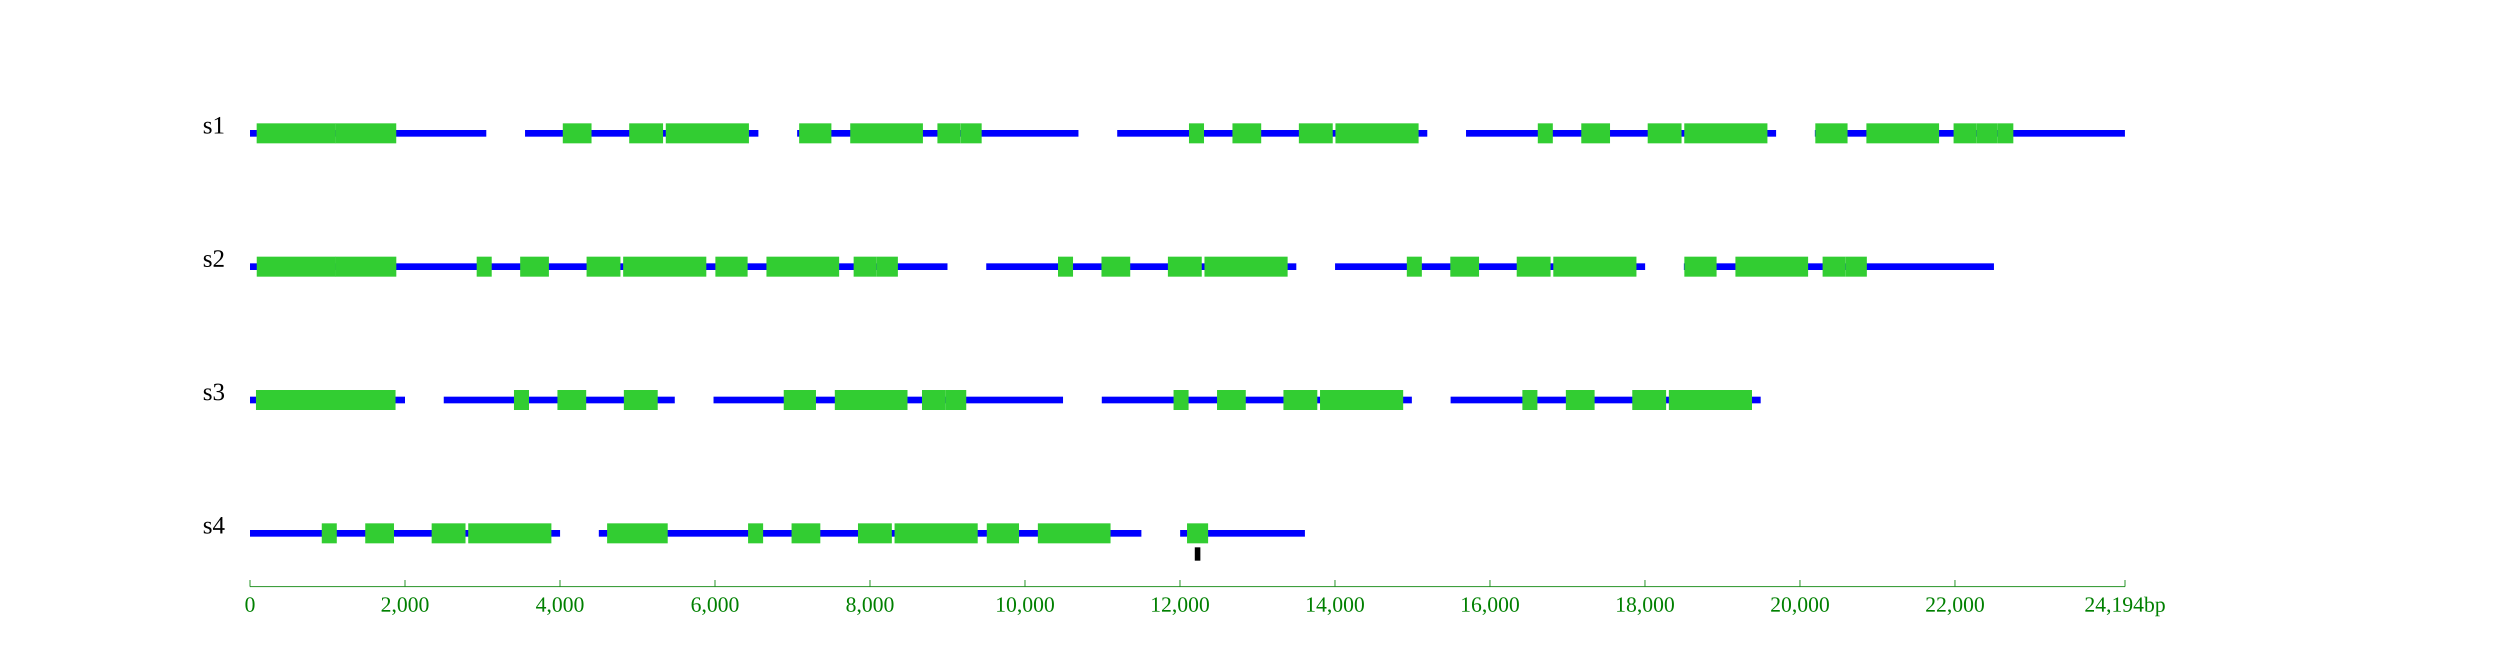
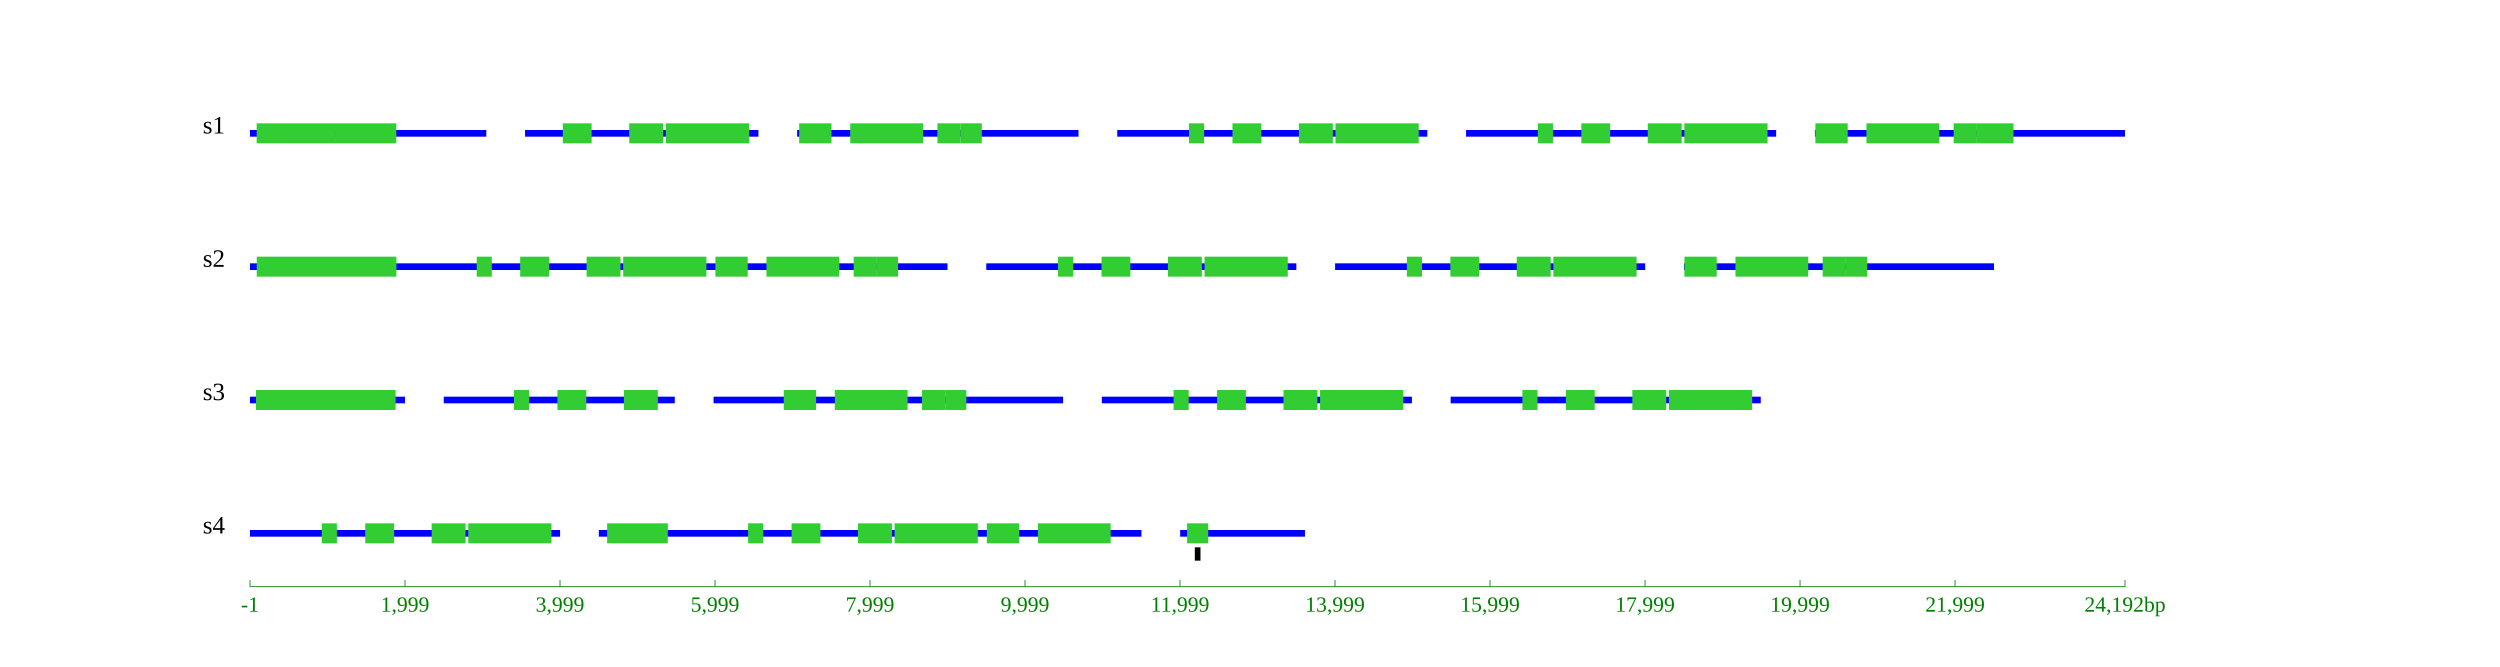
<svg xmlns="http://www.w3.org/2000/svg" version="1.1" width="1500" height="400" style="background-color:white;">
  <text x="135" y="80.08" font-size="15px" fill="black" text-anchor="end">s1</text>
  <text x="135" y="160.08" font-size="15px" fill="black" text-anchor="end">s2</text>
  <text x="135" y="240.08" font-size="15px" fill="black" text-anchor="end">s3</text>
  <text x="135" y="320.08" font-size="15px" fill="black" text-anchor="end">s4</text>
  <line x1="150" y1="352" x2="1275" y2="352" style="stroke:green;stroke-width:0.5" />
  <line x1="150" y1="348" x2="150" y2="352" style="stroke:green;stroke-width:0.5;opacity:1" />
-   <text x="150" y="367" font-size="13px" fill="green" text-anchor="middle" font-family="Times New Roman">0</text>
-   <line x1="242.998" y1="348" x2="242.998" y2="352" style="stroke:green;stroke-width:0.5;opacity:1" />
-   <text x="242.998" y="367" font-size="13px" fill="green" text-anchor="middle" font-family="Times New Roman">2,000</text>
-   <line x1="335.997" y1="348" x2="335.997" y2="352" style="stroke:green;stroke-width:0.5;opacity:1" />
-   <text x="335.997" y="367" font-size="13px" fill="green" text-anchor="middle" font-family="Times New Roman">4,000</text>
-   <line x1="428.995" y1="348" x2="428.995" y2="352" style="stroke:green;stroke-width:0.5;opacity:1" />
-   <text x="428.995" y="367" font-size="13px" fill="green" text-anchor="middle" font-family="Times New Roman">6,000</text>
-   <line x1="521.993" y1="348" x2="521.993" y2="352" style="stroke:green;stroke-width:0.5;opacity:1" />
-   <text x="521.993" y="367" font-size="13px" fill="green" text-anchor="middle" font-family="Times New Roman">8,000</text>
-   <line x1="614.991" y1="348" x2="614.991" y2="352" style="stroke:green;stroke-width:0.5;opacity:1" />
-   <text x="614.991" y="367" font-size="13px" fill="green" text-anchor="middle" font-family="Times New Roman">10,000</text>
-   <line x1="707.99" y1="348" x2="707.99" y2="352" style="stroke:green;stroke-width:0.5;opacity:1" />
-   <text x="707.99" y="367" font-size="13px" fill="green" text-anchor="middle" font-family="Times New Roman">12,000</text>
-   <line x1="800.988" y1="348" x2="800.988" y2="352" style="stroke:green;stroke-width:0.5;opacity:1" />
-   <text x="800.988" y="367" font-size="13px" fill="green" text-anchor="middle" font-family="Times New Roman">14,000</text>
-   <line x1="893.986" y1="348" x2="893.986" y2="352" style="stroke:green;stroke-width:0.5;opacity:1" />
-   <text x="893.986" y="367" font-size="13px" fill="green" text-anchor="middle" font-family="Times New Roman">16,000</text>
-   <line x1="986.984" y1="348" x2="986.984" y2="352" style="stroke:green;stroke-width:0.5;opacity:1" />
-   <text x="986.984" y="367" font-size="13px" fill="green" text-anchor="middle" font-family="Times New Roman">18,000</text>
-   <line x1="1079.983" y1="348" x2="1079.983" y2="352" style="stroke:green;stroke-width:0.5;opacity:1" />
-   <text x="1079.983" y="367" font-size="13px" fill="green" text-anchor="middle" font-family="Times New Roman">20,000</text>
-   <line x1="1172.981" y1="348" x2="1172.981" y2="352" style="stroke:green;stroke-width:0.5;opacity:1" />
-   <text x="1172.981" y="367" font-size="13px" fill="green" text-anchor="middle" font-family="Times New Roman">22,000</text>
+   <text x="150" y="367" font-size="13px" fill="green" text-anchor="middle" font-family="Times New Roman">-1</text>
+   <line x1="243.002" y1="348" x2="243.002" y2="352" style="stroke:green;stroke-width:0.5;opacity:1" />
+   <text x="243.002" y="367" font-size="13px" fill="green" text-anchor="middle" font-family="Times New Roman">1,999</text>
+   <line x1="336.004" y1="348" x2="336.004" y2="352" style="stroke:green;stroke-width:0.5;opacity:1" />
+   <text x="336.004" y="367" font-size="13px" fill="green" text-anchor="middle" font-family="Times New Roman">3,999</text>
+   <line x1="429.006" y1="348" x2="429.006" y2="352" style="stroke:green;stroke-width:0.5;opacity:1" />
+   <text x="429.006" y="367" font-size="13px" fill="green" text-anchor="middle" font-family="Times New Roman">5,999</text>
+   <line x1="522.008" y1="348" x2="522.008" y2="352" style="stroke:green;stroke-width:0.5;opacity:1" />
+   <text x="522.008" y="367" font-size="13px" fill="green" text-anchor="middle" font-family="Times New Roman">7,999</text>
+   <line x1="615.011" y1="348" x2="615.011" y2="352" style="stroke:green;stroke-width:0.5;opacity:1" />
+   <text x="615.011" y="367" font-size="13px" fill="green" text-anchor="middle" font-family="Times New Roman">9,999</text>
+   <line x1="708.013" y1="348" x2="708.013" y2="352" style="stroke:green;stroke-width:0.5;opacity:1" />
+   <text x="708.013" y="367" font-size="13px" fill="green" text-anchor="middle" font-family="Times New Roman">11,999</text>
+   <line x1="801.015" y1="348" x2="801.015" y2="352" style="stroke:green;stroke-width:0.5;opacity:1" />
+   <text x="801.015" y="367" font-size="13px" fill="green" text-anchor="middle" font-family="Times New Roman">13,999</text>
+   <line x1="894.017" y1="348" x2="894.017" y2="352" style="stroke:green;stroke-width:0.5;opacity:1" />
+   <text x="894.017" y="367" font-size="13px" fill="green" text-anchor="middle" font-family="Times New Roman">15,999</text>
+   <line x1="987.019" y1="348" x2="987.019" y2="352" style="stroke:green;stroke-width:0.5;opacity:1" />
+   <text x="987.019" y="367" font-size="13px" fill="green" text-anchor="middle" font-family="Times New Roman">17,999</text>
+   <line x1="1080.021" y1="348" x2="1080.021" y2="352" style="stroke:green;stroke-width:0.5;opacity:1" />
+   <text x="1080.021" y="367" font-size="13px" fill="green" text-anchor="middle" font-family="Times New Roman">19,999</text>
+   <line x1="1173.023" y1="348" x2="1173.023" y2="352" style="stroke:green;stroke-width:0.5;opacity:1" />
+   <text x="1173.023" y="367" font-size="13px" fill="green" text-anchor="middle" font-family="Times New Roman">21,999</text>
  <line x1="1275" y1="348" x2="1275" y2="352" style="stroke:green;stroke-width:0.5;opacity:1" />
-   <text x="1275" y="367" font-size="13px" fill="green" text-anchor="middle" font-family="Times New Roman">24,194bp</text>
-   <g>
-     <rect x="150" y="78" width="141.776" height="4" style="fill:blue" />
-   </g>
-   <g>
-     <rect x="315.025" y="78" width="140.009" height="4" style="fill:blue" />
-   </g>
-   <g>
-     <rect x="478.284" y="78" width="168.792" height="4" style="fill:blue" />
-   </g>
-   <g>
-     <rect x="670.325" y="78" width="186.043" height="4" style="fill:blue" />
-   </g>
-   <g>
-     <rect x="879.618" y="78" width="186.043" height="4" style="fill:blue" />
-   </g>
-   <g>
-     <rect x="1088.91" y="78" width="186.043" height="4" style="fill:blue" />
-   </g>
-   <g>
-     <rect x="150" y="158" width="418.492" height="4" style="fill:blue" />
-   </g>
-   <g>
-     <rect x="591.742" y="158" width="186.043" height="4" style="fill:blue" />
-   </g>
-   <g>
-     <rect x="801.034" y="158" width="186.043" height="4" style="fill:blue" />
-   </g>
-   <g>
-     <rect x="1010.327" y="158" width="186.043" height="4" style="fill:blue" />
-   </g>
-   <g>
-     <rect x="150" y="238" width="92.998" height="4" style="fill:blue" />
-   </g>
-   <g>
-     <rect x="266.248" y="238" width="138.614" height="4" style="fill:blue" />
-   </g>
-   <g>
-     <rect x="428.111" y="238" width="209.711" height="4" style="fill:blue" />
-   </g>
-   <g>
-     <rect x="661.072" y="238" width="186.043" height="4" style="fill:blue" />
-   </g>
-   <g>
-     <rect x="870.365" y="238" width="186.043" height="4" style="fill:blue" />
-   </g>
-   <g>
-     <rect x="150" y="318" width="186.043" height="4" style="fill:blue" />
-   </g>
-   <g>
-     <rect x="359.293" y="318" width="325.54" height="4" style="fill:blue" />
-   </g>
-   <g>
-     <rect x="708.083" y="318" width="74.864" height="4" style="fill:blue" />
-   </g>
-   <g style="fill:none">
-     <polygon points="153.999,74 153.999,86 201.521,86 201.521,74 " style="fill:rgb(50,205,50);stroke:black;stroke-width:0;opacity:1" />
-   </g>
-   <g style="fill:none">
-     <polygon points="201.382,74 201.382,86 237.744,86 237.744,74 " style="fill:rgb(50,205,50);stroke:black;stroke-width:0;opacity:1" />
-   </g>
-   <g style="fill:none">
-     <polygon points="337.67,74 337.67,86 354.922,86 354.922,74 " style="fill:rgb(50,205,50);stroke:black;stroke-width:0;opacity:1" />
-   </g>
-   <g style="fill:none">
-     <polygon points="377.52,74 377.52,86 397.84,86 397.84,74 " style="fill:rgb(50,205,50);stroke:black;stroke-width:0;opacity:1" />
-   </g>
-   <g style="fill:none">
-     <polygon points="399.468,74 399.468,86 449.361,86 449.361,74 " style="fill:rgb(50,205,50);stroke:black;stroke-width:0;opacity:1" />
-   </g>
-   <g style="fill:none">
-     <polygon points="479.493,74 479.493,86 498.836,86 498.836,74 " style="fill:rgb(50,205,50);stroke:black;stroke-width:0;opacity:1" />
-   </g>
-   <g style="fill:none">
-     <polygon points="510.136,74 510.136,86 553.752,86 553.752,74 " style="fill:rgb(50,205,50);stroke:black;stroke-width:0;opacity:1" />
-   </g>
-   <g style="fill:none">
-     <polygon points="562.447,74 562.447,86 576.351,86 576.351,74 " style="fill:rgb(50,205,50);stroke:black;stroke-width:0;opacity:1" />
-   </g>
-   <g style="fill:none">
-     <polygon points="576.351,74 576.351,86 588.998,86 588.998,74 " style="fill:rgb(50,205,50);stroke:black;stroke-width:0;opacity:1" />
-   </g>
-   <g style="fill:none">
-     <polygon points="713.383,74 713.383,86 722.404,86 722.404,74 " style="fill:rgb(50,205,50);stroke:black;stroke-width:0;opacity:1" />
-   </g>
-   <g style="fill:none">
-     <polygon points="739.469,74 739.469,86 756.721,86 756.721,74 " style="fill:rgb(50,205,50);stroke:black;stroke-width:0;opacity:1" />
-   </g>
-   <g style="fill:none">
-     <polygon points="779.319,74 779.319,86 799.639,86 799.639,74 " style="fill:rgb(50,205,50);stroke:black;stroke-width:0;opacity:1" />
-   </g>
-   <g style="fill:none">
-     <polygon points="801.267,74 801.267,86 851.16,86 851.16,74 " style="fill:rgb(50,205,50);stroke:black;stroke-width:0;opacity:1" />
-   </g>
-   <g style="fill:none">
-     <polygon points="922.676,74 922.676,86 931.697,86 931.697,74 " style="fill:rgb(50,205,50);stroke:black;stroke-width:0;opacity:1" />
-   </g>
-   <g style="fill:none">
-     <polygon points="948.762,74 948.762,86 966.013,86 966.013,74 " style="fill:rgb(50,205,50);stroke:black;stroke-width:0;opacity:1" />
-   </g>
-   <g style="fill:none">
-     <polygon points="988.612,74 988.612,86 1008.932,86 1008.932,74 " style="fill:rgb(50,205,50);stroke:black;stroke-width:0;opacity:1" />
-   </g>
-   <g style="fill:none">
-     <polygon points="1010.559,74 1010.559,86 1060.453,86 1060.453,74 " style="fill:rgb(50,205,50);stroke:black;stroke-width:0;opacity:1" />
-   </g>
-   <g style="fill:none">
-     <polygon points="1089.189,74 1089.189,86 1108.533,86 1108.533,74 " style="fill:rgb(50,205,50);stroke:black;stroke-width:0;opacity:1" />
-   </g>
-   <g style="fill:none">
-     <polygon points="1119.832,74 1119.832,86 1163.449,86 1163.449,74 " style="fill:rgb(50,205,50);stroke:black;stroke-width:0;opacity:1" />
-   </g>
-   <g style="fill:none">
-     <polygon points="1172.144,74 1172.144,86 1186.047,86 1186.047,74 " style="fill:rgb(50,205,50);stroke:black;stroke-width:0;opacity:1" />
-   </g>
-   <g style="fill:none">
-     <polygon points="1186.047,74 1186.047,86 1198.695,86 1198.695,74 " style="fill:rgb(50,205,50);stroke:black;stroke-width:0;opacity:1" />
-   </g>
-   <g style="fill:none">
-     <polygon points="1198.741,74 1198.741,86 1207.995,86 1207.995,74 " style="fill:rgb(50,205,50);stroke:black;stroke-width:0;opacity:1" />
-   </g>
-   <g style="fill:none">
-     <polygon points="154.045,154 154.045,166 201.568,166 201.568,154 " style="fill:rgb(50,205,50);stroke:black;stroke-width:0;opacity:1" />
-   </g>
-   <g style="fill:none">
-     <polygon points="201.428,154 201.428,166 237.79,166 237.79,154 " style="fill:rgb(50,205,50);stroke:black;stroke-width:0;opacity:1" />
-   </g>
-   <g style="fill:none">
-     <polygon points="286.01,154 286.01,166 295.031,166 295.031,154 " style="fill:rgb(50,205,50);stroke:black;stroke-width:0;opacity:1" />
-   </g>
-   <g style="fill:none">
-     <polygon points="312.096,154 312.096,166 329.347,166 329.347,154 " style="fill:rgb(50,205,50);stroke:black;stroke-width:0;opacity:1" />
-   </g>
-   <g style="fill:none">
-     <polygon points="351.946,154 351.946,166 372.266,166 372.266,154 " style="fill:rgb(50,205,50);stroke:black;stroke-width:0;opacity:1" />
-   </g>
-   <g style="fill:none">
-     <polygon points="373.893,154 373.893,166 423.787,166 423.787,154 " style="fill:rgb(50,205,50);stroke:black;stroke-width:0;opacity:1" />
-   </g>
-   <g style="fill:none">
-     <polygon points="429.227,154 429.227,166 448.571,166 448.571,154 " style="fill:rgb(50,205,50);stroke:black;stroke-width:0;opacity:1" />
-   </g>
-   <g style="fill:none">
-     <polygon points="459.87,154 459.87,166 503.486,166 503.486,154 " style="fill:rgb(50,205,50);stroke:black;stroke-width:0;opacity:1" />
-   </g>
-   <g style="fill:none">
-     <polygon points="512.182,154 512.182,166 526.085,166 526.085,154 " style="fill:rgb(50,205,50);stroke:black;stroke-width:0;opacity:1" />
-   </g>
-   <g style="fill:none">
-     <polygon points="526.085,154 526.085,166 538.733,166 538.733,154 " style="fill:rgb(50,205,50);stroke:black;stroke-width:0;opacity:1" />
-   </g>
-   <g style="fill:none">
-     <polygon points="634.8,154 634.8,166 643.821,166 643.821,154 " style="fill:rgb(50,205,50);stroke:black;stroke-width:0;opacity:1" />
-   </g>
-   <g style="fill:none">
-     <polygon points="660.886,154 660.886,166 678.137,166 678.137,154 " style="fill:rgb(50,205,50);stroke:black;stroke-width:0;opacity:1" />
-   </g>
-   <g style="fill:none">
-     <polygon points="700.736,154 700.736,166 721.056,166 721.056,154 " style="fill:rgb(50,205,50);stroke:black;stroke-width:0;opacity:1" />
-   </g>
-   <g style="fill:none">
-     <polygon points="722.683,154 722.683,166 772.577,166 772.577,154 " style="fill:rgb(50,205,50);stroke:black;stroke-width:0;opacity:1" />
-   </g>
-   <g style="fill:none">
-     <polygon points="844.093,154 844.093,166 853.113,166 853.113,154 " style="fill:rgb(50,205,50);stroke:black;stroke-width:0;opacity:1" />
-   </g>
-   <g style="fill:none">
-     <polygon points="870.179,154 870.179,166 887.43,166 887.43,154 " style="fill:rgb(50,205,50);stroke:black;stroke-width:0;opacity:1" />
-   </g>
-   <g style="fill:none">
-     <polygon points="910.028,154 910.028,166 930.348,166 930.348,154 " style="fill:rgb(50,205,50);stroke:black;stroke-width:0;opacity:1" />
-   </g>
-   <g style="fill:none">
-     <polygon points="931.976,154 931.976,166 981.869,166 981.869,154 " style="fill:rgb(50,205,50);stroke:black;stroke-width:0;opacity:1" />
-   </g>
-   <g style="fill:none">
-     <polygon points="1010.606,154 1010.606,166 1029.95,166 1029.95,154 " style="fill:rgb(50,205,50);stroke:black;stroke-width:0;opacity:1" />
-   </g>
-   <g style="fill:none">
-     <polygon points="1041.249,154 1041.249,166 1084.865,166 1084.865,154 " style="fill:rgb(50,205,50);stroke:black;stroke-width:0;opacity:1" />
-   </g>
-   <g style="fill:none">
-     <polygon points="1093.56,154 1093.56,166 1107.464,166 1107.464,154 " style="fill:rgb(50,205,50);stroke:black;stroke-width:0;opacity:1" />
-   </g>
-   <g style="fill:none">
-     <polygon points="1107.464,154 1107.464,166 1120.111,166 1120.111,154 " style="fill:rgb(50,205,50);stroke:black;stroke-width:0;opacity:1" />
-   </g>
-   <g style="fill:none">
-     <polygon points="153.58,234 153.58,246 201.103,246 201.103,234 " style="fill:rgb(50,205,50);stroke:black;stroke-width:0;opacity:1" />
-   </g>
-   <g style="fill:none">
-     <polygon points="200.963,234 200.963,246 237.325,246 237.325,234 " style="fill:rgb(50,205,50);stroke:black;stroke-width:0;opacity:1" />
-   </g>
-   <g style="fill:none">
-     <polygon points="308.376,234 308.376,246 317.397,246 317.397,234 " style="fill:rgb(50,205,50);stroke:black;stroke-width:0;opacity:1" />
-   </g>
-   <g style="fill:none">
-     <polygon points="334.462,234 334.462,246 351.713,246 351.713,234 " style="fill:rgb(50,205,50);stroke:black;stroke-width:0;opacity:1" />
-   </g>
-   <g style="fill:none">
-     <polygon points="374.312,234 374.312,246 394.632,246 394.632,234 " style="fill:rgb(50,205,50);stroke:black;stroke-width:0;opacity:1" />
-   </g>
-   <g style="fill:none">
-     <polygon points="470.24,234 470.24,246 489.583,246 489.583,234 " style="fill:rgb(50,205,50);stroke:black;stroke-width:0;opacity:1" />
-   </g>
-   <g style="fill:none">
-     <polygon points="500.882,234 500.882,246 544.499,246 544.499,234 " style="fill:rgb(50,205,50);stroke:black;stroke-width:0;opacity:1" />
-   </g>
-   <g style="fill:none">
-     <polygon points="553.194,234 553.194,246 567.097,246 567.097,234 " style="fill:rgb(50,205,50);stroke:black;stroke-width:0;opacity:1" />
-   </g>
-   <g style="fill:none">
-     <polygon points="567.097,234 567.097,246 579.745,246 579.745,234 " style="fill:rgb(50,205,50);stroke:black;stroke-width:0;opacity:1" />
-   </g>
-   <g style="fill:none">
-     <polygon points="704.13,234 704.13,246 713.151,246 713.151,234 " style="fill:rgb(50,205,50);stroke:black;stroke-width:0;opacity:1" />
-   </g>
-   <g style="fill:none">
-     <polygon points="730.216,234 730.216,246 747.467,246 747.467,234 " style="fill:rgb(50,205,50);stroke:black;stroke-width:0;opacity:1" />
-   </g>
-   <g style="fill:none">
-     <polygon points="770.066,234 770.066,246 790.386,246 790.386,234 " style="fill:rgb(50,205,50);stroke:black;stroke-width:0;opacity:1" />
-   </g>
-   <g style="fill:none">
-     <polygon points="792.014,234 792.014,246 841.907,246 841.907,234 " style="fill:rgb(50,205,50);stroke:black;stroke-width:0;opacity:1" />
-   </g>
-   <g style="fill:none">
-     <polygon points="913.423,234 913.423,246 922.444,246 922.444,234 " style="fill:rgb(50,205,50);stroke:black;stroke-width:0;opacity:1" />
-   </g>
-   <g style="fill:none">
-     <polygon points="939.509,234 939.509,246 956.76,246 956.76,234 " style="fill:rgb(50,205,50);stroke:black;stroke-width:0;opacity:1" />
-   </g>
-   <g style="fill:none">
-     <polygon points="979.359,234 979.359,246 999.679,246 999.679,234 " style="fill:rgb(50,205,50);stroke:black;stroke-width:0;opacity:1" />
-   </g>
-   <g style="fill:none">
-     <polygon points="1001.306,234 1001.306,246 1051.2,246 1051.2,234 " style="fill:rgb(50,205,50);stroke:black;stroke-width:0;opacity:1" />
-   </g>
-   <g style="fill:none">
-     <polygon points="193.058,314 193.058,326 202.079,326 202.079,314 " style="fill:rgb(50,205,50);stroke:black;stroke-width:0;opacity:1" />
-   </g>
-   <g style="fill:none">
-     <polygon points="219.144,314 219.144,326 236.395,326 236.395,314 " style="fill:rgb(50,205,50);stroke:black;stroke-width:0;opacity:1" />
-   </g>
-   <g style="fill:none">
-     <polygon points="258.994,314 258.994,326 279.314,326 279.314,314 " style="fill:rgb(50,205,50);stroke:black;stroke-width:0;opacity:1" />
-   </g>
-   <g style="fill:none">
-     <polygon points="280.942,314 280.942,326 330.835,326 330.835,314 " style="fill:rgb(50,205,50);stroke:black;stroke-width:0;opacity:1" />
-   </g>
-   <g style="fill:none">
-     <polygon points="364.268,314 364.268,326 400.63,326 400.63,314 " style="fill:rgb(50,205,50);stroke:black;stroke-width:0;opacity:1" />
-   </g>
-   <g style="fill:none">
-     <polygon points="448.85,314 448.85,326 457.871,326 457.871,314 " style="fill:rgb(50,205,50);stroke:black;stroke-width:0;opacity:1" />
-   </g>
-   <g style="fill:none">
-     <polygon points="474.936,314 474.936,326 492.187,326 492.187,314 " style="fill:rgb(50,205,50);stroke:black;stroke-width:0;opacity:1" />
-   </g>
-   <g style="fill:none">
-     <polygon points="514.786,314 514.786,326 535.106,326 535.106,314 " style="fill:rgb(50,205,50);stroke:black;stroke-width:0;opacity:1" />
-   </g>
-   <g style="fill:none">
-     <polygon points="536.733,314 536.733,326 586.627,326 586.627,314 " style="fill:rgb(50,205,50);stroke:black;stroke-width:0;opacity:1" />
-   </g>
-   <g style="fill:none">
-     <polygon points="592.067,314 592.067,326 611.411,326 611.411,314 " style="fill:rgb(50,205,50);stroke:black;stroke-width:0;opacity:1" />
-   </g>
-   <g style="fill:none">
-     <polygon points="622.71,314 622.71,326 666.326,326 666.326,314 " style="fill:rgb(50,205,50);stroke:black;stroke-width:0;opacity:1" />
-   </g>
-   <g style="fill:none">
-     <polygon points="712.221,314 712.221,326 724.869,326 724.869,314 " style="fill:rgb(50,205,50);stroke:black;stroke-width:0;opacity:1" />
-   </g>
-   <g style="fill:none">
-     <polygon points="716.871,328.4 716.871,336.4 720.219,336.4 720.219,328.4 " style="fill:black;stroke:black;stroke-width:0;opacity:1" />
+   <text x="1275" y="367" font-size="13px" fill="green" text-anchor="middle" font-family="Times New Roman">24,192bp</text>
+   <g>
+     <rect x="150" y="78" width="141.782" height="4" style="fill:blue" />
+   </g>
+   <g>
+     <rect x="315.032" y="78" width="140.015" height="4" style="fill:blue" />
+   </g>
+   <g>
+     <rect x="478.297" y="78" width="168.799" height="4" style="fill:blue" />
+   </g>
+   <g>
+     <rect x="670.347" y="78" width="186.051" height="4" style="fill:blue" />
+   </g>
+   <g>
+     <rect x="879.648" y="78" width="186.051" height="4" style="fill:blue" />
+   </g>
+   <g>
+     <rect x="1088.949" y="78" width="186.051" height="4" style="fill:blue" />
+   </g>
+   <g>
+     <rect x="150" y="158" width="418.509" height="4" style="fill:blue" />
+   </g>
+   <g>
+     <rect x="591.76" y="158" width="186.051" height="4" style="fill:blue" />
+   </g>
+   <g>
+     <rect x="801.061" y="158" width="186.051" height="4" style="fill:blue" />
+   </g>
+   <g>
+     <rect x="1010.363" y="158" width="186.051" height="4" style="fill:blue" />
+   </g>
+   <g>
+     <rect x="150" y="238" width="93.002" height="4" style="fill:blue" />
+   </g>
+   <g>
+     <rect x="266.253" y="238" width="138.62" height="4" style="fill:blue" />
+   </g>
+   <g>
+     <rect x="428.123" y="238" width="209.72" height="4" style="fill:blue" />
+   </g>
+   <g>
+     <rect x="661.093" y="238" width="186.051" height="4" style="fill:blue" />
+   </g>
+   <g>
+     <rect x="870.394" y="238" width="186.051" height="4" style="fill:blue" />
+   </g>
+   <g>
+     <rect x="150" y="318" width="186.051" height="4" style="fill:blue" />
+   </g>
+   <g>
+     <rect x="359.301" y="318" width="325.554" height="4" style="fill:blue" />
+   </g>
+   <g>
+     <rect x="708.106" y="318" width="74.867" height="4" style="fill:blue" />
+   </g>
+   <g>
+     <polygon points="153.999,74 153.999,86 201.57,86 201.57,74 " style="fill:rgb(50,205,50);stroke:black;stroke-width:0;opacity:1" />
+   </g>
+   <g>
+     <polygon points="201.384,74 201.384,86 237.794,86 237.794,74 " style="fill:rgb(50,205,50);stroke:black;stroke-width:0;opacity:1" />
+   </g>
+   <g>
+     <polygon points="337.678,74 337.678,86 354.977,86 354.977,74 " style="fill:rgb(50,205,50);stroke:black;stroke-width:0;opacity:1" />
+   </g>
+   <g>
+     <polygon points="377.53,74 377.53,86 397.897,86 397.897,74 " style="fill:rgb(50,205,50);stroke:black;stroke-width:0;opacity:1" />
+   </g>
+   <g>
+     <polygon points="399.478,74 399.478,86 449.42,86 449.42,74 " style="fill:rgb(50,205,50);stroke:black;stroke-width:0;opacity:1" />
+   </g>
+   <g>
+     <polygon points="479.506,74 479.506,86 498.897,86 498.897,74 " style="fill:rgb(50,205,50);stroke:black;stroke-width:0;opacity:1" />
+   </g>
+   <g>
+     <polygon points="510.151,74 510.151,86 553.815,86 553.815,74 " style="fill:rgb(50,205,50);stroke:black;stroke-width:0;opacity:1" />
+   </g>
+   <g>
+     <polygon points="562.464,74 562.464,86 576.415,86 576.415,74 " style="fill:rgb(50,205,50);stroke:black;stroke-width:0;opacity:1" />
+   </g>
+   <g>
+     <polygon points="576.368,74 576.368,86 589.063,86 589.063,74 " style="fill:rgb(50,205,50);stroke:black;stroke-width:0;opacity:1" />
+   </g>
+   <g>
+     <polygon points="713.407,74 713.407,86 722.474,86 722.474,74 " style="fill:rgb(50,205,50);stroke:black;stroke-width:0;opacity:1" />
+   </g>
+   <g>
+     <polygon points="739.494,74 739.494,86 756.792,86 756.792,74 " style="fill:rgb(50,205,50);stroke:black;stroke-width:0;opacity:1" />
+   </g>
+   <g>
+     <polygon points="779.345,74 779.345,86 799.713,86 799.713,74 " style="fill:rgb(50,205,50);stroke:black;stroke-width:0;opacity:1" />
+   </g>
+   <g>
+     <polygon points="801.294,74 801.294,86 851.236,86 851.236,74 " style="fill:rgb(50,205,50);stroke:black;stroke-width:0;opacity:1" />
+   </g>
+   <g>
+     <polygon points="922.708,74 922.708,86 931.776,86 931.776,74 " style="fill:rgb(50,205,50);stroke:black;stroke-width:0;opacity:1" />
+   </g>
+   <g>
+     <polygon points="948.795,74 948.795,86 966.093,86 966.093,74 " style="fill:rgb(50,205,50);stroke:black;stroke-width:0;opacity:1" />
+   </g>
+   <g>
+     <polygon points="988.647,74 988.647,86 1009.014,86 1009.014,74 " style="fill:rgb(50,205,50);stroke:black;stroke-width:0;opacity:1" />
+   </g>
+   <g>
+     <polygon points="1010.595,74 1010.595,86 1060.537,86 1060.537,74 " style="fill:rgb(50,205,50);stroke:black;stroke-width:0;opacity:1" />
+   </g>
+   <g>
+     <polygon points="1089.228,74 1089.228,86 1108.619,86 1108.619,74 " style="fill:rgb(50,205,50);stroke:black;stroke-width:0;opacity:1" />
+   </g>
+   <g>
+     <polygon points="1119.872,74 1119.872,86 1163.537,86 1163.537,74 " style="fill:rgb(50,205,50);stroke:black;stroke-width:0;opacity:1" />
+   </g>
+   <g>
+     <polygon points="1172.186,74 1172.186,86 1186.136,86 1186.136,74 " style="fill:rgb(50,205,50);stroke:black;stroke-width:0;opacity:1" />
+   </g>
+   <g>
+     <polygon points="1186.09,74 1186.09,86 1198.785,86 1198.785,74 " style="fill:rgb(50,205,50);stroke:black;stroke-width:0;opacity:1" />
+   </g>
+   <g>
+     <polygon points="1198.785,74 1198.785,86 1208.085,86 1208.085,74 " style="fill:rgb(50,205,50);stroke:black;stroke-width:0;opacity:1" />
+   </g>
+   <g>
+     <polygon points="154.046,154 154.046,166 201.616,166 201.616,154 " style="fill:rgb(50,205,50);stroke:black;stroke-width:0;opacity:1" />
+   </g>
+   <g>
+     <polygon points="201.43,154 201.43,166 237.84,166 237.84,154 " style="fill:rgb(50,205,50);stroke:black;stroke-width:0;opacity:1" />
+   </g>
+   <g>
+     <polygon points="286.016,154 286.016,166 295.083,166 295.083,154 " style="fill:rgb(50,205,50);stroke:black;stroke-width:0;opacity:1" />
+   </g>
+   <g>
+     <polygon points="312.103,154 312.103,166 329.401,166 329.401,154 " style="fill:rgb(50,205,50);stroke:black;stroke-width:0;opacity:1" />
+   </g>
+   <g>
+     <polygon points="351.954,154 351.954,166 372.322,166 372.322,154 " style="fill:rgb(50,205,50);stroke:black;stroke-width:0;opacity:1" />
+   </g>
+   <g>
+     <polygon points="373.903,154 373.903,166 423.845,166 423.845,154 " style="fill:rgb(50,205,50);stroke:black;stroke-width:0;opacity:1" />
+   </g>
+   <g>
+     <polygon points="429.239,154 429.239,166 448.63,166 448.63,154 " style="fill:rgb(50,205,50);stroke:black;stroke-width:0;opacity:1" />
+   </g>
+   <g>
+     <polygon points="459.883,154 459.883,166 503.548,166 503.548,154 " style="fill:rgb(50,205,50);stroke:black;stroke-width:0;opacity:1" />
+   </g>
+   <g>
+     <polygon points="512.197,154 512.197,166 526.147,166 526.147,154 " style="fill:rgb(50,205,50);stroke:black;stroke-width:0;opacity:1" />
+   </g>
+   <g>
+     <polygon points="526.101,154 526.101,166 538.795,166 538.795,154 " style="fill:rgb(50,205,50);stroke:black;stroke-width:0;opacity:1" />
+   </g>
+   <g>
+     <polygon points="634.82,154 634.82,166 643.888,166 643.888,154 " style="fill:rgb(50,205,50);stroke:black;stroke-width:0;opacity:1" />
+   </g>
+   <g>
+     <polygon points="660.907,154 660.907,166 678.205,166 678.205,154 " style="fill:rgb(50,205,50);stroke:black;stroke-width:0;opacity:1" />
+   </g>
+   <g>
+     <polygon points="700.758,154 700.758,166 721.126,166 721.126,154 " style="fill:rgb(50,205,50);stroke:black;stroke-width:0;opacity:1" />
+   </g>
+   <g>
+     <polygon points="722.707,154 722.707,166 772.649,166 772.649,154 " style="fill:rgb(50,205,50);stroke:black;stroke-width:0;opacity:1" />
+   </g>
+   <g>
+     <polygon points="844.121,154 844.121,166 853.189,166 853.189,154 " style="fill:rgb(50,205,50);stroke:black;stroke-width:0;opacity:1" />
+   </g>
+   <g>
+     <polygon points="870.208,154 870.208,166 887.507,166 887.507,154 " style="fill:rgb(50,205,50);stroke:black;stroke-width:0;opacity:1" />
+   </g>
+   <g>
+     <polygon points="910.06,154 910.06,166 930.427,166 930.427,154 " style="fill:rgb(50,205,50);stroke:black;stroke-width:0;opacity:1" />
+   </g>
+   <g>
+     <polygon points="932.008,154 932.008,166 981.95,166 981.95,154 " style="fill:rgb(50,205,50);stroke:black;stroke-width:0;opacity:1" />
+   </g>
+   <g>
+     <polygon points="1010.642,154 1010.642,166 1030.032,166 1030.032,154 " style="fill:rgb(50,205,50);stroke:black;stroke-width:0;opacity:1" />
+   </g>
+   <g>
+     <polygon points="1041.286,154 1041.286,166 1084.95,166 1084.95,154 " style="fill:rgb(50,205,50);stroke:black;stroke-width:0;opacity:1" />
+   </g>
+   <g>
+     <polygon points="1093.599,154 1093.599,166 1107.55,166 1107.55,154 " style="fill:rgb(50,205,50);stroke:black;stroke-width:0;opacity:1" />
+   </g>
+   <g>
+     <polygon points="1107.503,154 1107.503,166 1120.198,166 1120.198,154 " style="fill:rgb(50,205,50);stroke:black;stroke-width:0;opacity:1" />
+   </g>
+   <g>
+     <polygon points="153.581,234 153.581,246 201.151,246 201.151,234 " style="fill:rgb(50,205,50);stroke:black;stroke-width:0;opacity:1" />
+   </g>
+   <g>
+     <polygon points="200.965,234 200.965,246 237.375,246 237.375,234 " style="fill:rgb(50,205,50);stroke:black;stroke-width:0;opacity:1" />
+   </g>
+   <g>
+     <polygon points="308.383,234 308.383,246 317.45,246 317.45,234 " style="fill:rgb(50,205,50);stroke:black;stroke-width:0;opacity:1" />
+   </g>
+   <g>
+     <polygon points="334.47,234 334.47,246 351.768,246 351.768,234 " style="fill:rgb(50,205,50);stroke:black;stroke-width:0;opacity:1" />
+   </g>
+   <g>
+     <polygon points="374.321,234 374.321,246 394.689,246 394.689,234 " style="fill:rgb(50,205,50);stroke:black;stroke-width:0;opacity:1" />
+   </g>
+   <g>
+     <polygon points="470.253,234 470.253,246 489.644,246 489.644,234 " style="fill:rgb(50,205,50);stroke:black;stroke-width:0;opacity:1" />
+   </g>
+   <g>
+     <polygon points="500.897,234 500.897,246 544.561,246 544.561,234 " style="fill:rgb(50,205,50);stroke:black;stroke-width:0;opacity:1" />
+   </g>
+   <g>
+     <polygon points="553.211,234 553.211,246 567.161,246 567.161,234 " style="fill:rgb(50,205,50);stroke:black;stroke-width:0;opacity:1" />
+   </g>
+   <g>
+     <polygon points="567.114,234 567.114,246 579.809,246 579.809,234 " style="fill:rgb(50,205,50);stroke:black;stroke-width:0;opacity:1" />
+   </g>
+   <g>
+     <polygon points="704.153,234 704.153,246 713.221,246 713.221,234 " style="fill:rgb(50,205,50);stroke:black;stroke-width:0;opacity:1" />
+   </g>
+   <g>
+     <polygon points="730.24,234 730.24,246 747.539,246 747.539,234 " style="fill:rgb(50,205,50);stroke:black;stroke-width:0;opacity:1" />
+   </g>
+   <g>
+     <polygon points="770.092,234 770.092,246 790.459,246 790.459,234 " style="fill:rgb(50,205,50);stroke:black;stroke-width:0;opacity:1" />
+   </g>
+   <g>
+     <polygon points="792.04,234 792.04,246 841.982,246 841.982,234 " style="fill:rgb(50,205,50);stroke:black;stroke-width:0;opacity:1" />
+   </g>
+   <g>
+     <polygon points="913.454,234 913.454,246 922.522,246 922.522,234 " style="fill:rgb(50,205,50);stroke:black;stroke-width:0;opacity:1" />
+   </g>
+   <g>
+     <polygon points="939.541,234 939.541,246 956.84,246 956.84,234 " style="fill:rgb(50,205,50);stroke:black;stroke-width:0;opacity:1" />
+   </g>
+   <g>
+     <polygon points="979.393,234 979.393,246 999.76,246 999.76,234 " style="fill:rgb(50,205,50);stroke:black;stroke-width:0;opacity:1" />
+   </g>
+   <g>
+     <polygon points="1001.341,234 1001.341,246 1051.283,246 1051.283,234 " style="fill:rgb(50,205,50);stroke:black;stroke-width:0;opacity:1" />
+   </g>
+   <g>
+     <polygon points="193.06,314 193.06,326 202.128,326 202.128,314 " style="fill:rgb(50,205,50);stroke:black;stroke-width:0;opacity:1" />
+   </g>
+   <g>
+     <polygon points="219.147,314 219.147,326 236.445,326 236.445,314 " style="fill:rgb(50,205,50);stroke:black;stroke-width:0;opacity:1" />
+   </g>
+   <g>
+     <polygon points="258.998,314 258.998,326 279.366,326 279.366,314 " style="fill:rgb(50,205,50);stroke:black;stroke-width:0;opacity:1" />
+   </g>
+   <g>
+     <polygon points="280.947,314 280.947,326 330.889,326 330.889,314 " style="fill:rgb(50,205,50);stroke:black;stroke-width:0;opacity:1" />
+   </g>
+   <g>
+     <polygon points="364.277,314 364.277,326 400.687,326 400.687,314 " style="fill:rgb(50,205,50);stroke:black;stroke-width:0;opacity:1" />
+   </g>
+   <g>
+     <polygon points="448.862,314 448.862,326 457.93,326 457.93,314 " style="fill:rgb(50,205,50);stroke:black;stroke-width:0;opacity:1" />
+   </g>
+   <g>
+     <polygon points="474.949,314 474.949,326 492.248,326 492.248,314 " style="fill:rgb(50,205,50);stroke:black;stroke-width:0;opacity:1" />
+   </g>
+   <g>
+     <polygon points="514.801,314 514.801,326 535.168,326 535.168,314 " style="fill:rgb(50,205,50);stroke:black;stroke-width:0;opacity:1" />
+   </g>
+   <g>
+     <polygon points="536.749,314 536.749,326 586.691,326 586.691,314 " style="fill:rgb(50,205,50);stroke:black;stroke-width:0;opacity:1" />
+   </g>
+   <g>
+     <polygon points="592.086,314 592.086,326 611.476,326 611.476,314 " style="fill:rgb(50,205,50);stroke:black;stroke-width:0;opacity:1" />
+   </g>
+   <g>
+     <polygon points="622.73,314 622.73,326 666.394,326 666.394,314 " style="fill:rgb(50,205,50);stroke:black;stroke-width:0;opacity:1" />
+   </g>
+   <g>
+     <polygon points="712.244,314 712.244,326 724.939,326 724.939,314 " style="fill:rgb(50,205,50);stroke:black;stroke-width:0;opacity:1" />
+   </g>
+   <g>
+     <polygon points="716.894,328.4 716.894,336.4 720.289,336.4 720.289,328.4 " style="fill:black;stroke:black;stroke-width:0;opacity:1" />
  </g>
</svg>
